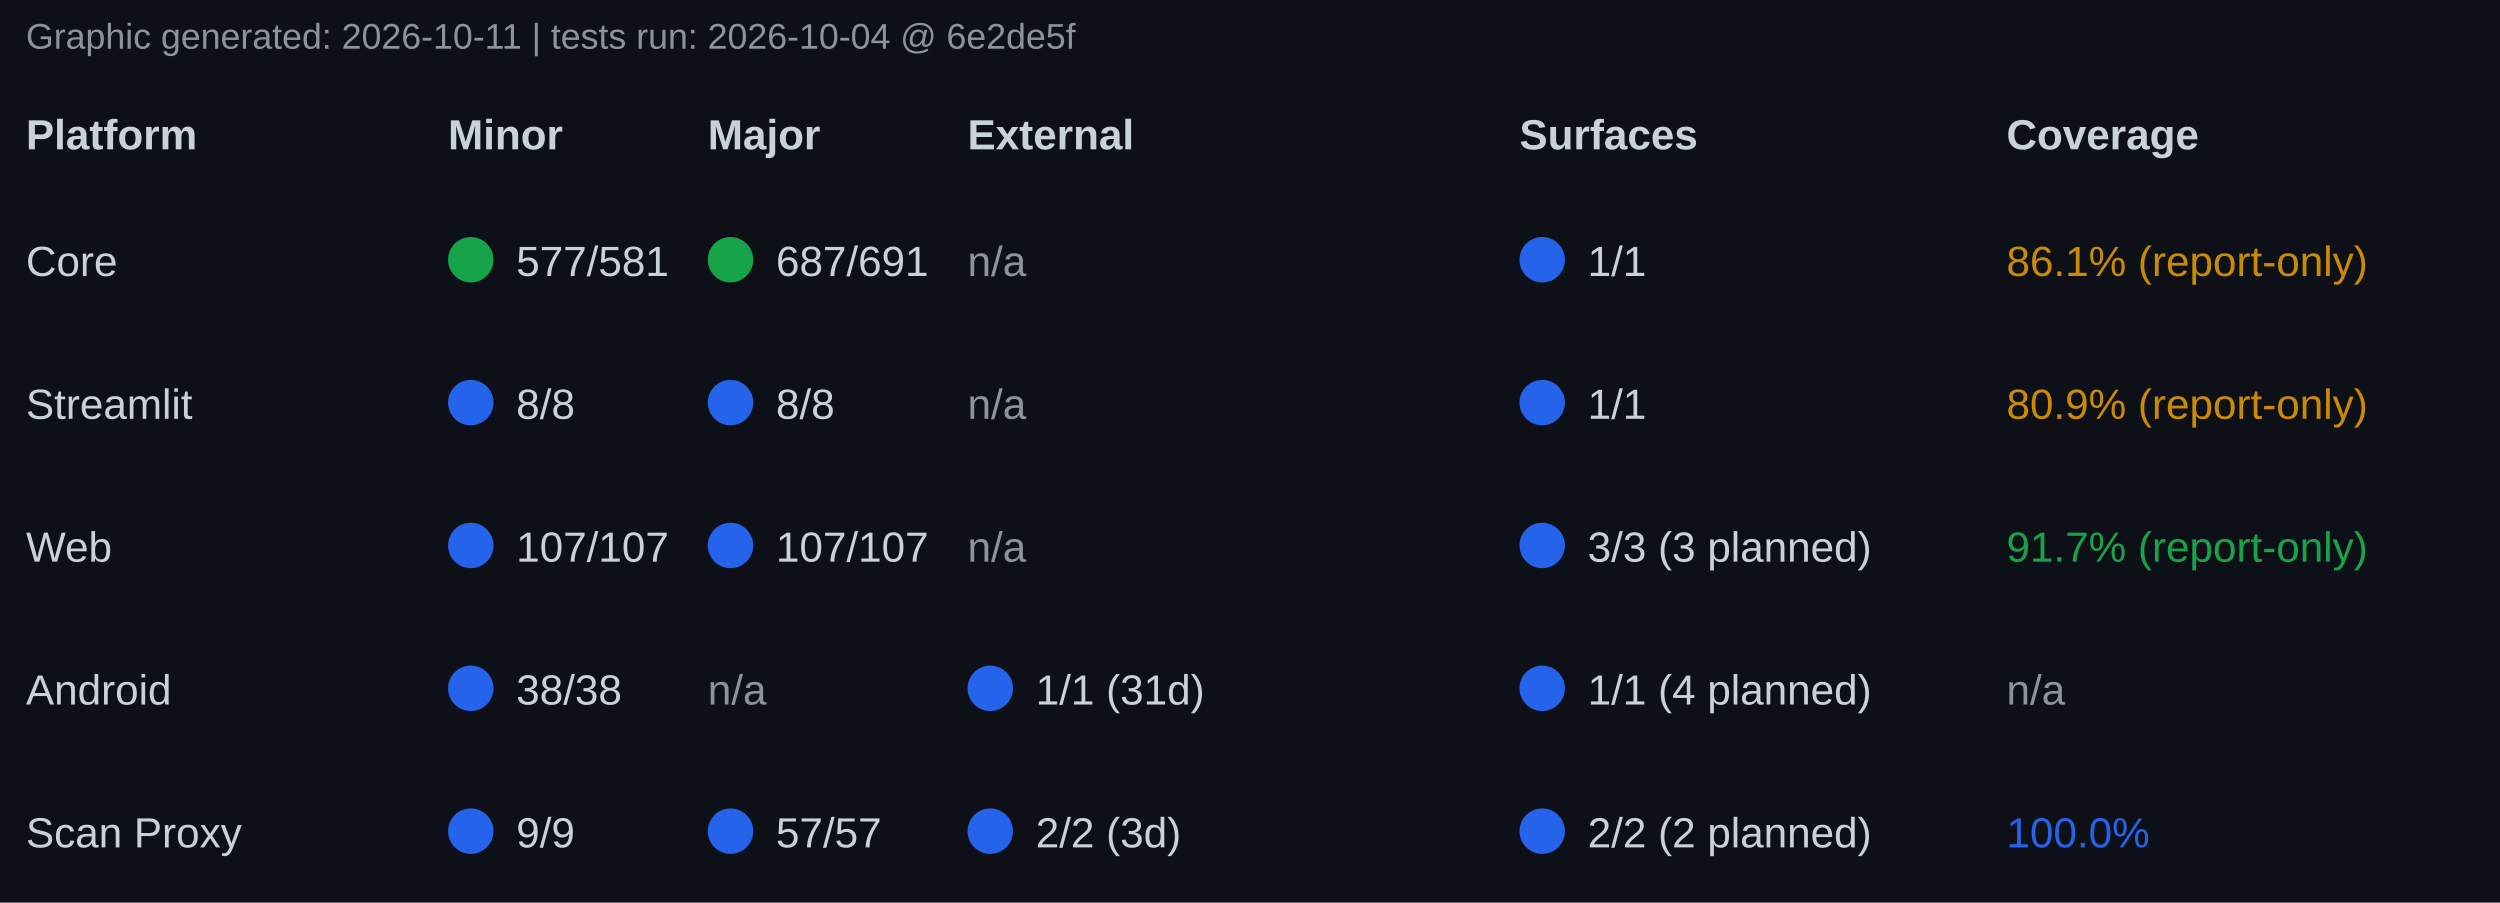
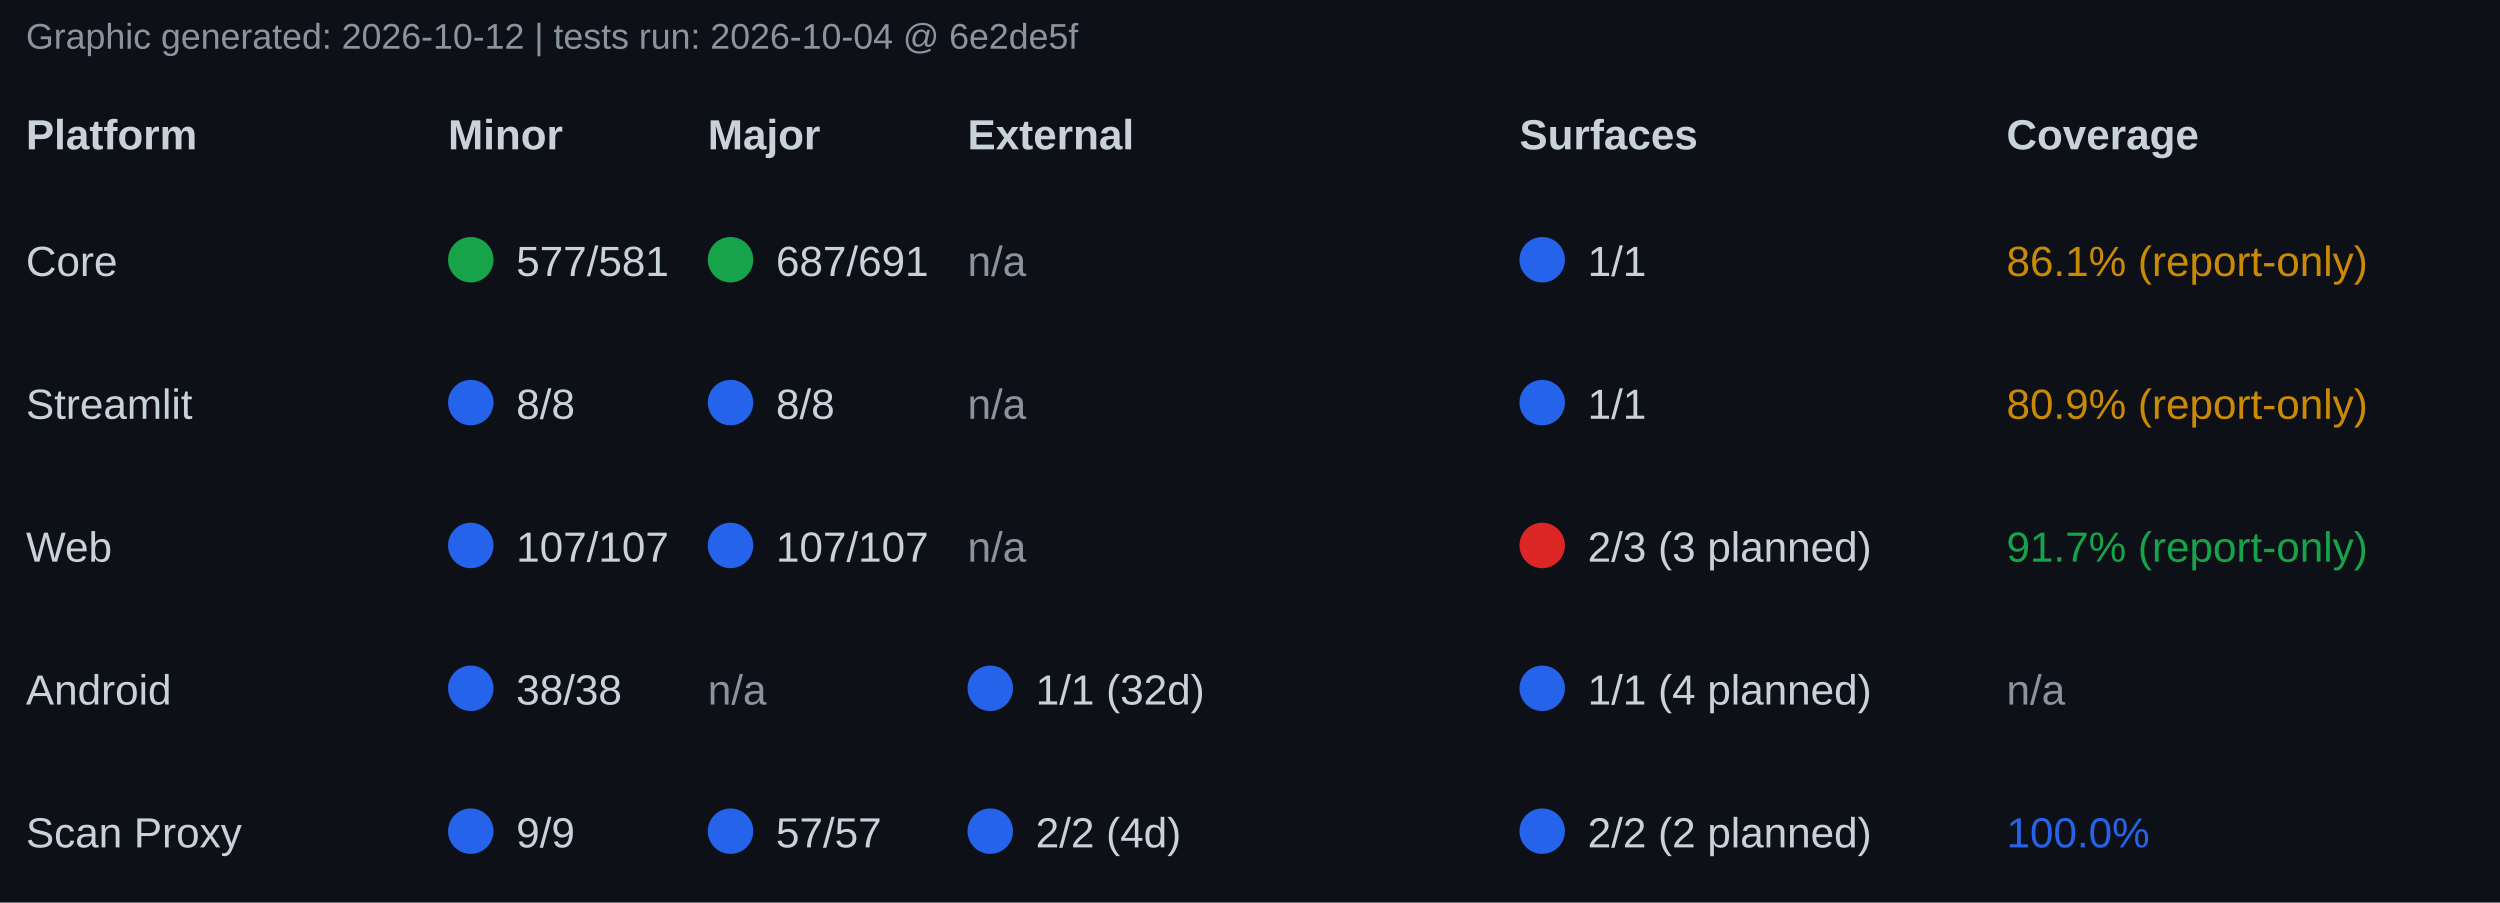
<svg xmlns="http://www.w3.org/2000/svg" width="770" height="278" font-family="Segoe UI, Arial, sans-serif" font-size="13">
  <rect x="0" y="0" width="770" height="278" fill="#0d1117" />
-   <text x="8" y="15" fill="#8b949e" font-size="11">Graphic generated: 2026-10-11 | tests run: 2026-10-04 @ 6e2de5f</text>
+   <text x="8" y="15" fill="#8b949e" font-size="11">Graphic generated: 2026-10-12 | tests run: 2026-10-04 @ 6e2de5f</text>
  <text x="8" y="46" fill="#c9d1d9" font-weight="bold">Platform</text>
  <text x="138" y="46" fill="#c9d1d9" font-weight="bold">Minor</text>
  <text x="218" y="46" fill="#c9d1d9" font-weight="bold">Major</text>
  <text x="298" y="46" fill="#c9d1d9" font-weight="bold">External</text>
  <text x="468" y="46" fill="#c9d1d9" font-weight="bold">Surfaces</text>
  <text x="618" y="46" fill="#c9d1d9" font-weight="bold">Coverage</text>
  <text x="8" y="85" fill="#c9d1d9">Core</text>
  <circle cx="145" cy="80" r="7" fill="#16a34a" />
  <text x="159" y="85" fill="#c9d1d9">577/581</text>
  <circle cx="225" cy="80" r="7" fill="#16a34a" />
  <text x="239" y="85" fill="#c9d1d9">687/691</text>
  <text x="298" y="85" fill="#8b949e">n/a</text>
  <circle cx="475" cy="80" r="7" fill="#2563eb" />
  <text x="489" y="85" fill="#c9d1d9">1/1</text>
  <text x="618" y="85" fill="#ca8a04">86.1% (report-only)</text>
  <text x="8" y="129" fill="#c9d1d9">Streamlit</text>
  <circle cx="145" cy="124" r="7" fill="#2563eb" />
  <text x="159" y="129" fill="#c9d1d9">8/8</text>
  <circle cx="225" cy="124" r="7" fill="#2563eb" />
  <text x="239" y="129" fill="#c9d1d9">8/8</text>
  <text x="298" y="129" fill="#8b949e">n/a</text>
  <circle cx="475" cy="124" r="7" fill="#2563eb" />
  <text x="489" y="129" fill="#c9d1d9">1/1</text>
  <text x="618" y="129" fill="#ca8a04">80.9% (report-only)</text>
  <text x="8" y="173" fill="#c9d1d9">Web</text>
  <circle cx="145" cy="168" r="7" fill="#2563eb" />
  <text x="159" y="173" fill="#c9d1d9">107/107</text>
  <circle cx="225" cy="168" r="7" fill="#2563eb" />
  <text x="239" y="173" fill="#c9d1d9">107/107</text>
  <text x="298" y="173" fill="#8b949e">n/a</text>
-   <circle cx="475" cy="168" r="7" fill="#2563eb" />
-   <text x="489" y="173" fill="#c9d1d9">3/3 (3 planned)</text>
+   <circle cx="475" cy="168" r="7" fill="#dc2626" />
+   <text x="489" y="173" fill="#c9d1d9">2/3 (3 planned)</text>
  <text x="618" y="173" fill="#16a34a">91.7% (report-only)</text>
  <text x="8" y="217" fill="#c9d1d9">Android</text>
  <circle cx="145" cy="212" r="7" fill="#2563eb" />
  <text x="159" y="217" fill="#c9d1d9">38/38</text>
  <text x="218" y="217" fill="#8b949e">n/a</text>
  <circle cx="305" cy="212" r="7" fill="#2563eb" />
-   <text x="319" y="217" fill="#c9d1d9">1/1 (31d)</text>
+   <text x="319" y="217" fill="#c9d1d9">1/1 (32d)</text>
  <circle cx="475" cy="212" r="7" fill="#2563eb" />
  <text x="489" y="217" fill="#c9d1d9">1/1 (4 planned)</text>
  <text x="618" y="217" fill="#8b949e">n/a</text>
  <text x="8" y="261" fill="#c9d1d9">Scan Proxy</text>
  <circle cx="145" cy="256" r="7" fill="#2563eb" />
  <text x="159" y="261" fill="#c9d1d9">9/9</text>
  <circle cx="225" cy="256" r="7" fill="#2563eb" />
  <text x="239" y="261" fill="#c9d1d9">57/57</text>
  <circle cx="305" cy="256" r="7" fill="#2563eb" />
-   <text x="319" y="261" fill="#c9d1d9">2/2 (3d)</text>
+   <text x="319" y="261" fill="#c9d1d9">2/2 (4d)</text>
  <circle cx="475" cy="256" r="7" fill="#2563eb" />
  <text x="489" y="261" fill="#c9d1d9">2/2 (2 planned)</text>
  <text x="618" y="261" fill="#2563eb">100.0%</text>
</svg>
